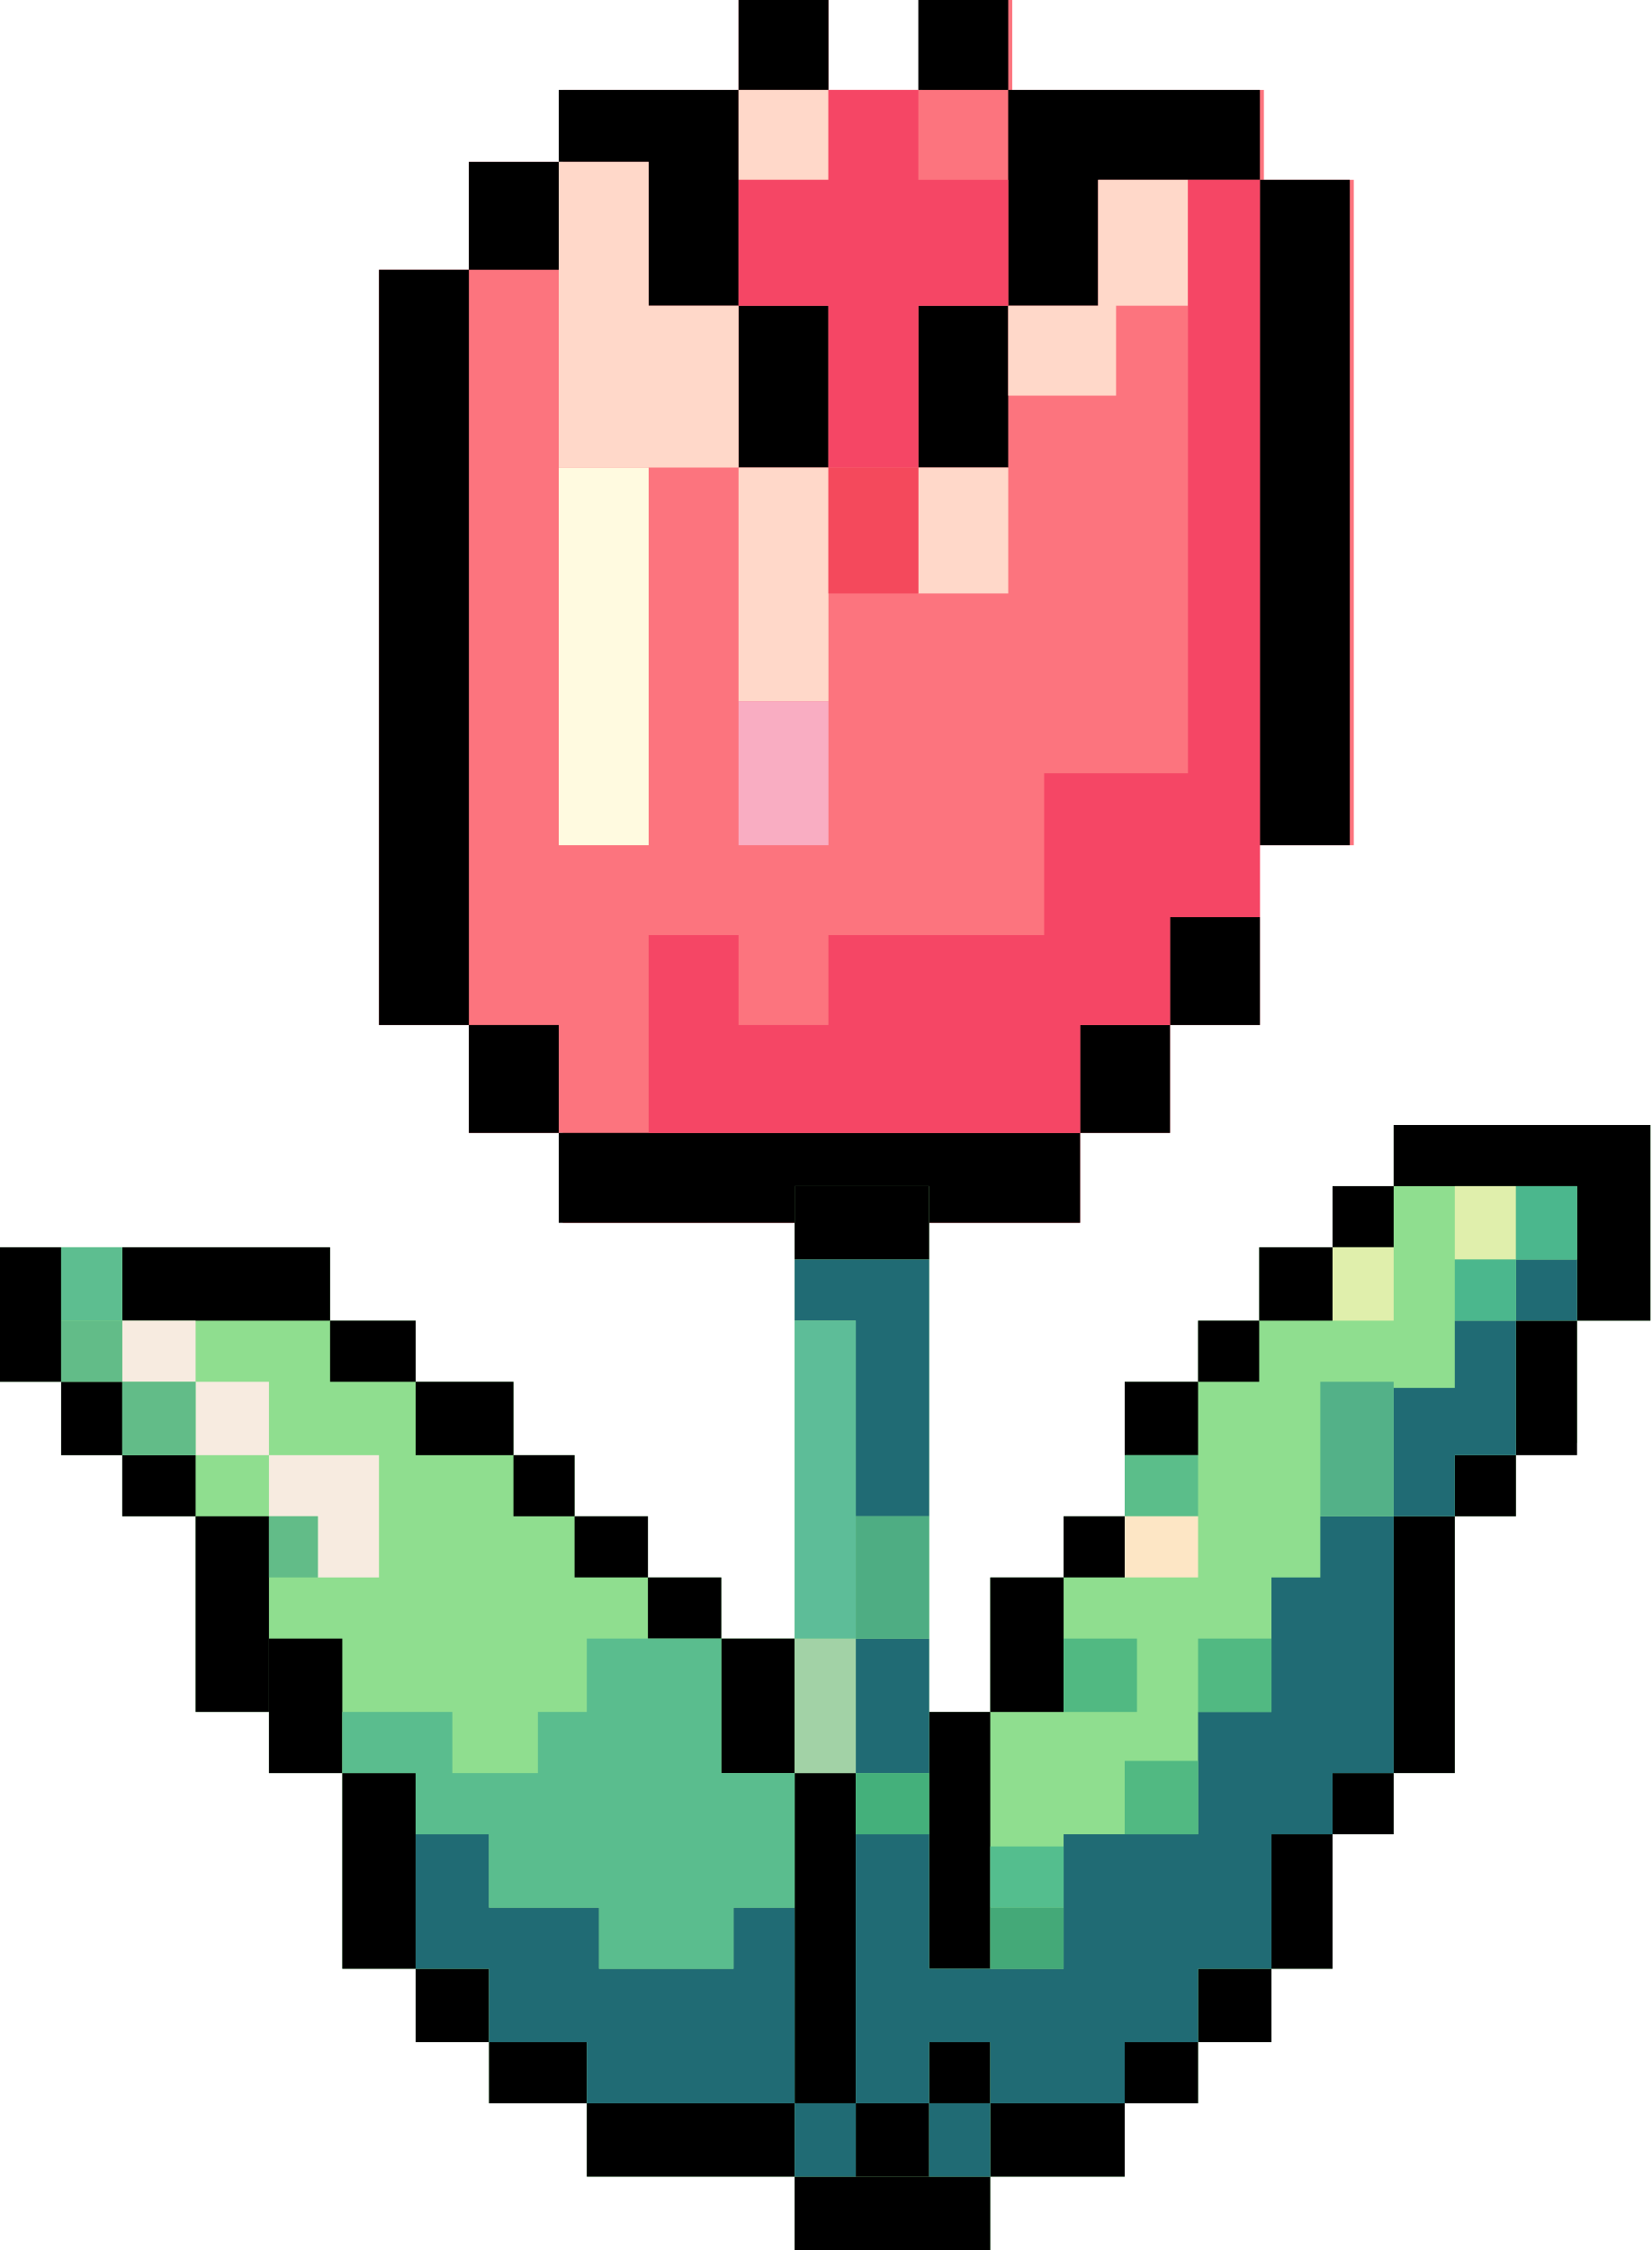
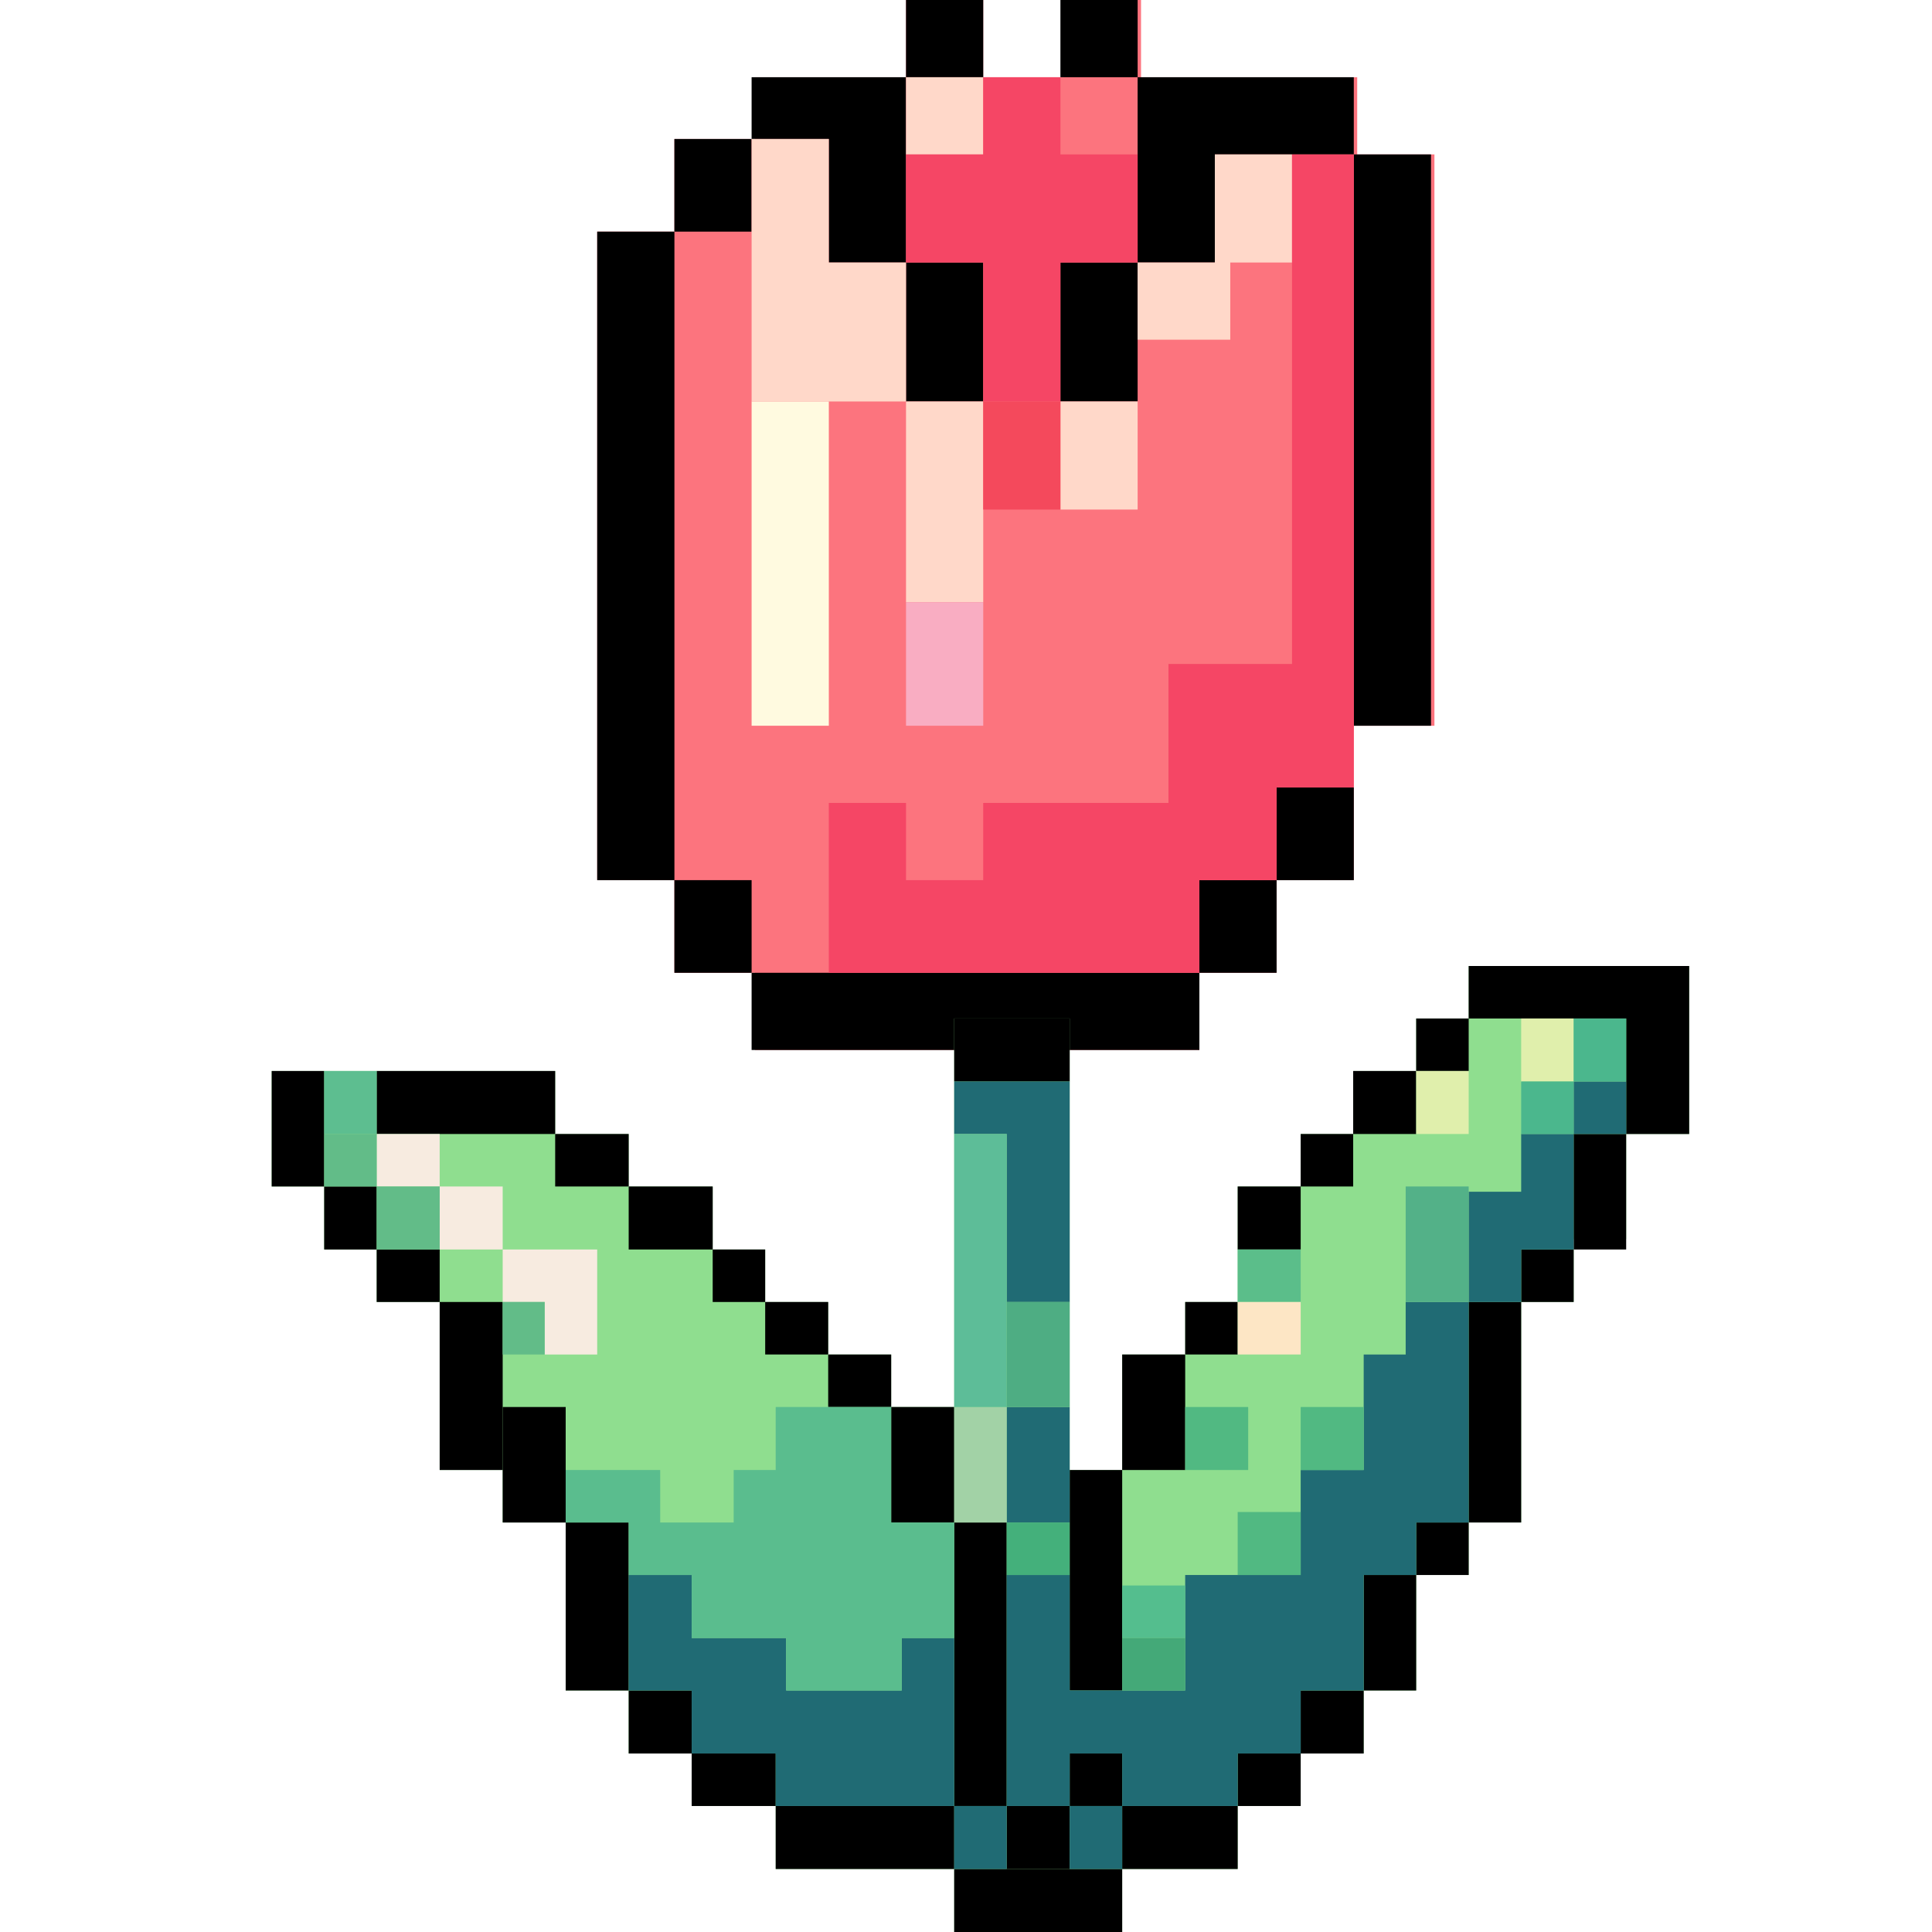
- <svg xmlns="http://www.w3.org/2000/svg" width="47" height="64" viewBox="0 0 47 64" fill="none">
-   <path d="M10.783 7.673L13.34 7.673V4.604H16.011V2.558H21.013V0H23.57V2.558H26.241V0H28.799V2.558H35.959V5.115H38.517V24.041H35.846V29.156H33.289V32.225L30.731 32.225V34.782L16.011 34.783V32.225H13.34L13.34 29.156H10.783V7.673Z" fill="#FC747E" />
-   <rect x="10.783" y="7.673" width="2.558" height="21.483" fill="black" />
-   <rect x="13.34" y="29.156" width="2.558" height="3.069" fill="black" />
-   <path d="M15.898 32.225H30.731V34.782H15.898V32.225Z" fill="black" />
-   <rect x="30.731" y="29.156" width="2.558" height="3.069" fill="black" />
-   <rect x="35.846" y="5.115" width="2.558" height="18.926" fill="black" />
-   <rect x="33.289" y="26.087" width="2.558" height="3.069" fill="black" />
-   <path d="M28.685 2.558H35.846V5.115H31.243V8.696H28.685V13.299H26.128V8.696H28.685V5.115V2.558Z" fill="black" />
-   <rect x="26.128" width="2.558" height="2.558" fill="black" />
-   <rect x="21.013" width="2.558" height="2.558" fill="black" />
-   <rect x="13.34" y="4.604" width="2.558" height="3.069" fill="black" />
-   <path d="M15.898 2.558H21.013V4.604V8.696H23.57V13.299H21.013V8.696H18.455V4.604H15.898V2.558Z" fill="black" />
-   <path d="M15.898 4.604H18.455V8.696H21.013V13.299H18.455H15.898V4.604Z" fill="#FFD8C9" />
-   <rect x="15.898" y="13.299" width="2.558" height="10.742" fill="#FFFAE0" />
-   <rect x="21.013" y="13.299" width="2.558" height="6.65" fill="#FFD8C9" />
-   <rect x="21.013" y="19.949" width="2.558" height="4.092" fill="#F9ADC2" />
-   <rect x="26.128" y="13.299" width="2.558" height="3.581" fill="#FFD8C9" />
-   <path d="M28.685 8.696H31.243V5.115H33.8V8.696H31.754V11.253H28.685V8.696Z" fill="#FFD8C9" />
-   <rect x="21.013" y="2.558" width="2.558" height="2.558" fill="#FFD8C9" />
-   <path d="M23.57 2.558H26.128V5.115H28.685V8.696H26.128V13.299H23.57V8.696H21.013V5.115H23.57V2.558Z" fill="#F54665" />
-   <rect x="23.57" y="13.299" width="2.558" height="3.581" fill="#F4495C" />
-   <path d="M18.455 26.598H21.013V29.156H23.57V26.598H29.708V21.995H33.8V5.115H35.846V26.087H33.289V29.156H30.731V32.225H21.013H18.455V26.598Z" fill="#F54665" />
-   <path d="M22.609 33.739H26.435V48.696H28.174V44.87H30.261V43.13H32V39.304H34.087V37.565H35.826V35.478H37.913V33.739H39.652V32H46.957V37.565H44.87V41.044H43.131V43.13H41.392V50.435H39.652V52.174H37.913V56H36.174V58.087H34.087V59.826H32V61.913H28.174V64H26.435H22.609V61.913L16.696 61.913V59.826H13.913V58.087H11.826V56H9.739V50.435H7.652V48.696H5.565V43.13H3.478V41.391H1.739V39.304H0V35.478H9.391V37.565H11.826V39.304H14.609V41.391H16.348V43.13H18.435V44.87H20.522V46.609H22.609V33.739Z" fill="#8FDE8F" />
-   <rect y="35.478" width="1.739" height="3.826" fill="black" />
-   <rect x="1.739" y="39.304" width="1.739" height="2.087" fill="black" />
-   <rect x="3.478" y="41.391" width="2.087" height="1.739" fill="black" />
-   <rect x="7.652" y="46.609" width="2.087" height="3.826" fill="black" />
-   <rect x="9.739" y="50.435" width="2.087" height="5.565" fill="black" />
-   <rect x="11.826" y="56" width="2.087" height="2.087" fill="black" />
-   <rect x="13.913" y="58.087" width="2.783" height="1.739" fill="black" />
-   <rect x="16.696" y="59.826" width="5.913" height="2.087" fill="black" />
-   <rect x="22.609" y="61.913" width="5.565" height="2.087" fill="black" />
-   <rect x="28.174" y="59.826" width="3.826" height="2.087" fill="black" />
-   <rect x="32" y="58.087" width="2.087" height="1.739" fill="black" />
-   <rect x="34.087" y="56" width="2.087" height="2.087" fill="black" />
-   <rect x="37.913" y="50.435" width="1.739" height="1.739" fill="black" />
-   <rect x="41.391" y="41.391" width="1.739" height="1.739" fill="black" />
-   <rect x="43.13" y="37.565" width="1.739" height="3.826" fill="black" />
-   <path d="M39.652 32H46.956V37.565H44.87V33.739H39.652V32Z" fill="black" />
-   <rect x="36.174" y="52.174" width="1.739" height="3.826" fill="black" />
-   <rect x="39.652" y="43.13" width="1.739" height="7.304" fill="black" />
-   <rect x="5.565" y="43.13" width="2.087" height="5.565" fill="black" />
-   <rect x="37.913" y="33.739" width="1.739" height="1.739" fill="black" />
-   <rect x="35.826" y="35.478" width="2.087" height="2.087" fill="black" />
-   <rect x="32" y="39.304" width="2.087" height="2.087" fill="black" />
-   <rect x="9.391" y="37.565" width="2.435" height="1.739" fill="black" />
-   <rect x="3.478" y="35.478" width="5.913" height="2.087" fill="black" />
-   <rect x="11.826" y="39.304" width="2.783" height="2.087" fill="black" />
-   <rect x="14.609" y="41.391" width="1.739" height="1.739" fill="black" />
-   <rect x="22.609" y="33.739" width="3.826" height="2.087" fill="black" />
-   <rect x="16.348" y="43.13" width="2.087" height="1.739" fill="black" />
-   <rect x="30.261" y="43.13" width="1.739" height="1.739" fill="black" />
-   <rect x="18.435" y="44.87" width="2.087" height="1.739" fill="black" />
-   <rect x="26.435" y="58.087" width="1.739" height="1.739" fill="black" />
-   <rect x="20.522" y="46.609" width="2.087" height="3.826" fill="black" />
-   <rect x="22.609" y="50.435" width="1.739" height="9.391" fill="black" />
-   <rect x="24.348" y="59.826" width="2.087" height="2.087" fill="black" />
-   <rect x="28.174" y="44.87" width="2.087" height="3.826" fill="black" />
-   <rect x="26.435" y="48.696" width="1.739" height="7.304" fill="black" />
-   <rect x="34.087" y="37.565" width="1.739" height="1.739" fill="black" />
-   <path d="M22.609 35.826H26.435V37.565V43.13H24.348V37.565H22.609V35.826Z" fill="#206B74" />
-   <path d="M11.826 52.174H13.913V54.261H17.043V56H20.869V54.261H22.609V59.826H24.348V52.174H26.435V56H28.174H30.261V52.174H34.087V48.696H36.174V44.87H37.565V43.13H39.652V39.478H41.391V37.565H43.13V35.826H44.87V37.565H43.13V41.391H41.391V43.13H39.652V50.435H37.913V52.174H36.174V56H34.087V58.087H32V59.826H28.174V58.087H26.435V59.826H28.174V61.913H26.435V59.826H24.348V61.913H22.609V59.826H16.696V58.087H13.913V56H11.826V52.174Z" fill="#206B74" />
-   <rect x="24.348" y="46.609" width="2.087" height="3.826" fill="#206B74" />
-   <rect x="22.609" y="46.609" width="1.739" height="3.826" fill="#A2D2A6" />
-   <rect x="3.478" y="37.565" width="2.087" height="1.739" fill="#F7EBE0" />
-   <rect x="5.565" y="39.304" width="2.087" height="2.087" fill="#F7EBE0" />
-   <path d="M7.652 41.391H10.783V43.13V44.87H9.044V43.13H7.652V41.391Z" fill="#F7EBE0" />
-   <path d="M9.739 48.696H12.87V50.435H15.304V48.696H16.696V46.609H20.522V48.696V50.435H22.609V54.261H20.87V56H17.044V54.261H13.913V52.174H11.826V50.435H9.739V48.696Z" fill="#5ABD8E" />
-   <rect x="24.348" y="50.435" width="2.087" height="1.739" fill="#44B07B" />
-   <rect x="28.174" y="52.522" width="2.087" height="1.739" fill="#54BE8E" />
-   <rect x="32" y="50.087" width="2.087" height="2.087" fill="#51B982" />
-   <rect x="34.087" y="46.609" width="2.087" height="2.087" fill="#51B982" />
-   <rect x="30.261" y="46.609" width="2.087" height="2.087" fill="#51B982" />
-   <rect x="32" y="41.391" width="2.087" height="1.739" fill="#5BBE8A" />
-   <rect x="32" y="43.13" width="2.087" height="1.739" fill="#FDE6C5" />
-   <rect x="37.913" y="35.478" width="1.739" height="2.087" fill="#E0EFAC" />
-   <rect x="41.391" y="33.739" width="1.739" height="2.087" fill="#E0EFAC" />
-   <rect x="43.13" y="33.739" width="1.739" height="2.087" fill="#4BB78D" />
-   <rect x="41.391" y="35.826" width="1.739" height="1.739" fill="#4BB78D" />
-   <rect x="37.565" y="39.304" width="2.087" height="3.826" fill="#53B188" />
-   <rect x="28.174" y="54.261" width="2.087" height="1.739" fill="#44A978" />
-   <rect x="1.739" y="35.478" width="1.739" height="2.087" fill="#5DBE90" />
-   <rect x="1.739" y="37.565" width="1.739" height="1.739" fill="#62BC88" />
-   <rect x="3.478" y="39.304" width="2.087" height="2.087" fill="#62BC88" />
-   <rect x="7.652" y="43.13" width="1.391" height="1.739" fill="#62BC88" />
-   <rect x="22.609" y="37.565" width="1.739" height="9.043" fill="#5DBD98" />
-   <rect x="24.348" y="43.13" width="2.087" height="3.478" fill="#4EAD83" />
+ <svg xmlns="http://www.w3.org/2000/svg" width="64" height="64" viewBox="0 0 64 64" fill="none">
+   <path d="M19.783 7.673L22.34 7.673V4.604H25.011V2.558H30.013V0H32.57V2.558H35.241V0H37.798V2.558H44.959V5.115H47.517V24.041H44.846V29.156H42.289V32.225L39.731 32.225V34.782L25.011 34.783V32.225H22.34L22.34 29.156H19.783V7.673Z" fill="#FC747E" />
+   <rect x="19.783" y="7.673" width="2.558" height="21.483" fill="black" />
+   <rect x="22.34" y="29.156" width="2.558" height="3.069" fill="black" />
+   <path d="M24.898 32.225H39.731V34.782H24.898V32.225Z" fill="black" />
+   <rect x="39.731" y="29.156" width="2.558" height="3.069" fill="black" />
+   <rect x="44.846" y="5.115" width="2.558" height="18.926" fill="black" />
+   <rect x="42.289" y="26.087" width="2.558" height="3.069" fill="black" />
+   <path d="M37.685 2.558H44.846V5.115H40.243V8.696H37.685V13.299H35.128V8.696H37.685V5.115V2.558Z" fill="black" />
+   <rect x="35.128" width="2.558" height="2.558" fill="black" />
+   <rect x="30.013" width="2.558" height="2.558" fill="black" />
+   <rect x="22.34" y="4.604" width="2.558" height="3.069" fill="black" />
+   <path d="M24.898 2.558H30.013V4.604V8.696H32.57V13.299H30.013V8.696H27.455V4.604H24.898V2.558Z" fill="black" />
+   <path d="M24.898 4.604H27.455V8.696H30.013V13.299H27.455H24.898V4.604Z" fill="#FFD8C9" />
+   <rect x="24.898" y="13.299" width="2.558" height="10.742" fill="#FFFAE0" />
+   <rect x="30.013" y="13.299" width="2.558" height="6.65" fill="#FFD8C9" />
+   <rect x="30.013" y="19.949" width="2.558" height="4.092" fill="#F9ADC2" />
+   <rect x="35.128" y="13.299" width="2.558" height="3.581" fill="#FFD8C9" />
+   <path d="M37.685 8.696H40.243V5.115H42.8V8.696H40.754V11.253H37.685V8.696Z" fill="#FFD8C9" />
+   <rect x="30.013" y="2.558" width="2.558" height="2.558" fill="#FFD8C9" />
+   <path d="M32.57 2.558H35.128V5.115H37.685V8.696H35.128V13.299H32.57V8.696H30.013V5.115H32.57V2.558Z" fill="#F54665" />
+   <rect x="32.57" y="13.299" width="2.558" height="3.581" fill="#F4495C" />
+   <path d="M27.455 26.598H30.013V29.156H32.57V26.598H38.708V21.995H42.8V5.115H44.846V26.087H42.289V29.156H39.731V32.225H30.013H27.455V26.598Z" fill="#F54665" />
+   <path d="M31.609 33.739H35.435V48.696H37.174V44.87H39.261V43.13H41V39.304H43.087V37.565H44.826V35.478H46.913V33.739H48.652V32H55.957V37.565H53.87V41.044H52.131V43.13H50.392V50.435H48.652V52.174H46.913V56H45.174V58.087H43.087V59.826H41V61.913H37.174V64H35.435H31.609V61.913L25.696 61.913V59.826H22.913V58.087H20.826V56H18.739V50.435H16.652V48.696H14.565V43.13H12.478V41.391H10.739V39.304H9V35.478H18.391V37.565H20.826V39.304H23.609V41.391H25.348V43.13H27.435V44.87H29.522V46.609H31.609V33.739Z" fill="#8FDE8F" />
+   <rect x="9" y="35.478" width="1.739" height="3.826" fill="black" />
+   <rect x="10.739" y="39.304" width="1.739" height="2.087" fill="black" />
+   <rect x="12.478" y="41.391" width="2.087" height="1.739" fill="black" />
+   <rect x="16.652" y="46.609" width="2.087" height="3.826" fill="black" />
+   <rect x="18.739" y="50.435" width="2.087" height="5.565" fill="black" />
+   <rect x="20.826" y="56" width="2.087" height="2.087" fill="black" />
+   <rect x="22.913" y="58.087" width="2.783" height="1.739" fill="black" />
+   <rect x="25.696" y="59.826" width="5.913" height="2.087" fill="black" />
+   <rect x="31.609" y="61.913" width="5.565" height="2.087" fill="black" />
+   <rect x="37.174" y="59.826" width="3.826" height="2.087" fill="black" />
+   <rect x="41" y="58.087" width="2.087" height="1.739" fill="black" />
+   <rect x="43.087" y="56" width="2.087" height="2.087" fill="black" />
+   <rect x="46.913" y="50.435" width="1.739" height="1.739" fill="black" />
+   <rect x="50.391" y="41.391" width="1.739" height="1.739" fill="black" />
+   <rect x="52.13" y="37.565" width="1.739" height="3.826" fill="black" />
+   <path d="M48.652 32H55.956V37.565H53.87V33.739H48.652V32Z" fill="black" />
+   <rect x="45.174" y="52.174" width="1.739" height="3.826" fill="black" />
+   <rect x="48.652" y="43.13" width="1.739" height="7.304" fill="black" />
+   <rect x="14.565" y="43.13" width="2.087" height="5.565" fill="black" />
+   <rect x="46.913" y="33.739" width="1.739" height="1.739" fill="black" />
+   <rect x="44.826" y="35.478" width="2.087" height="2.087" fill="black" />
+   <rect x="41" y="39.304" width="2.087" height="2.087" fill="black" />
+   <rect x="18.391" y="37.565" width="2.435" height="1.739" fill="black" />
+   <rect x="12.478" y="35.478" width="5.913" height="2.087" fill="black" />
+   <rect x="20.826" y="39.304" width="2.783" height="2.087" fill="black" />
+   <rect x="23.609" y="41.391" width="1.739" height="1.739" fill="black" />
+   <rect x="31.609" y="33.739" width="3.826" height="2.087" fill="black" />
+   <rect x="25.348" y="43.13" width="2.087" height="1.739" fill="black" />
+   <rect x="39.261" y="43.13" width="1.739" height="1.739" fill="black" />
+   <rect x="27.435" y="44.87" width="2.087" height="1.739" fill="black" />
+   <rect x="35.435" y="58.087" width="1.739" height="1.739" fill="black" />
+   <rect x="29.522" y="46.609" width="2.087" height="3.826" fill="black" />
+   <rect x="31.609" y="50.435" width="1.739" height="9.391" fill="black" />
+   <rect x="33.348" y="59.826" width="2.087" height="2.087" fill="black" />
+   <rect x="37.174" y="44.87" width="2.087" height="3.826" fill="black" />
+   <rect x="35.435" y="48.696" width="1.739" height="7.304" fill="black" />
+   <rect x="43.087" y="37.565" width="1.739" height="1.739" fill="black" />
+   <path d="M31.609 35.826H35.435V37.565V43.13H33.348V37.565H31.609V35.826Z" fill="#206B74" />
+   <path d="M20.826 52.174H22.913V54.261H26.043V56H29.869V54.261H31.609V59.826H33.348V52.174H35.435V56H37.174H39.261V52.174H43.087V48.696H45.174V44.87H46.565V43.13H48.652V39.478H50.391V37.565H52.13V35.826H53.87V37.565H52.13V41.391H50.391V43.13H48.652V50.435H46.913V52.174H45.174V56H43.087V58.087H41V59.826H37.174V58.087H35.435V59.826H37.174V61.913H35.435V59.826H33.348V61.913H31.609V59.826H25.696V58.087H22.913V56H20.826V52.174Z" fill="#206B74" />
+   <rect x="33.348" y="46.609" width="2.087" height="3.826" fill="#206B74" />
+   <rect x="31.609" y="46.609" width="1.739" height="3.826" fill="#A2D2A6" />
+   <rect x="12.478" y="37.565" width="2.087" height="1.739" fill="#F7EBE0" />
+   <rect x="14.565" y="39.304" width="2.087" height="2.087" fill="#F7EBE0" />
+   <path d="M16.652 41.391H19.783V43.13V44.87H18.044V43.13H16.652V41.391Z" fill="#F7EBE0" />
+   <path d="M18.739 48.696H21.87V50.435H24.304V48.696H25.696V46.609H29.522V48.696V50.435H31.609V54.261H29.87V56H26.044V54.261H22.913V52.174H20.826V50.435H18.739V48.696Z" fill="#5ABD8E" />
+   <rect x="33.348" y="50.435" width="2.087" height="1.739" fill="#44B07B" />
+   <rect x="37.174" y="52.522" width="2.087" height="1.739" fill="#54BE8E" />
+   <rect x="41" y="50.087" width="2.087" height="2.087" fill="#51B982" />
+   <rect x="43.087" y="46.609" width="2.087" height="2.087" fill="#51B982" />
+   <rect x="39.261" y="46.609" width="2.087" height="2.087" fill="#51B982" />
+   <rect x="41" y="41.391" width="2.087" height="1.739" fill="#5BBE8A" />
+   <rect x="41" y="43.13" width="2.087" height="1.739" fill="#FDE6C5" />
+   <rect x="46.913" y="35.478" width="1.739" height="2.087" fill="#E0EFAC" />
+   <rect x="50.391" y="33.739" width="1.739" height="2.087" fill="#E0EFAC" />
+   <rect x="52.13" y="33.739" width="1.739" height="2.087" fill="#4BB78D" />
+   <rect x="50.391" y="35.826" width="1.739" height="1.739" fill="#4BB78D" />
+   <rect x="46.565" y="39.304" width="2.087" height="3.826" fill="#53B188" />
+   <rect x="37.174" y="54.261" width="2.087" height="1.739" fill="#44A978" />
+   <rect x="10.739" y="35.478" width="1.739" height="2.087" fill="#5DBE90" />
+   <rect x="10.739" y="37.565" width="1.739" height="1.739" fill="#62BC88" />
+   <rect x="12.478" y="39.304" width="2.087" height="2.087" fill="#62BC88" />
+   <rect x="16.652" y="43.13" width="1.391" height="1.739" fill="#62BC88" />
+   <rect x="31.609" y="37.565" width="1.739" height="9.043" fill="#5DBD98" />
+   <rect x="33.348" y="43.13" width="2.087" height="3.478" fill="#4EAD83" />
</svg>
